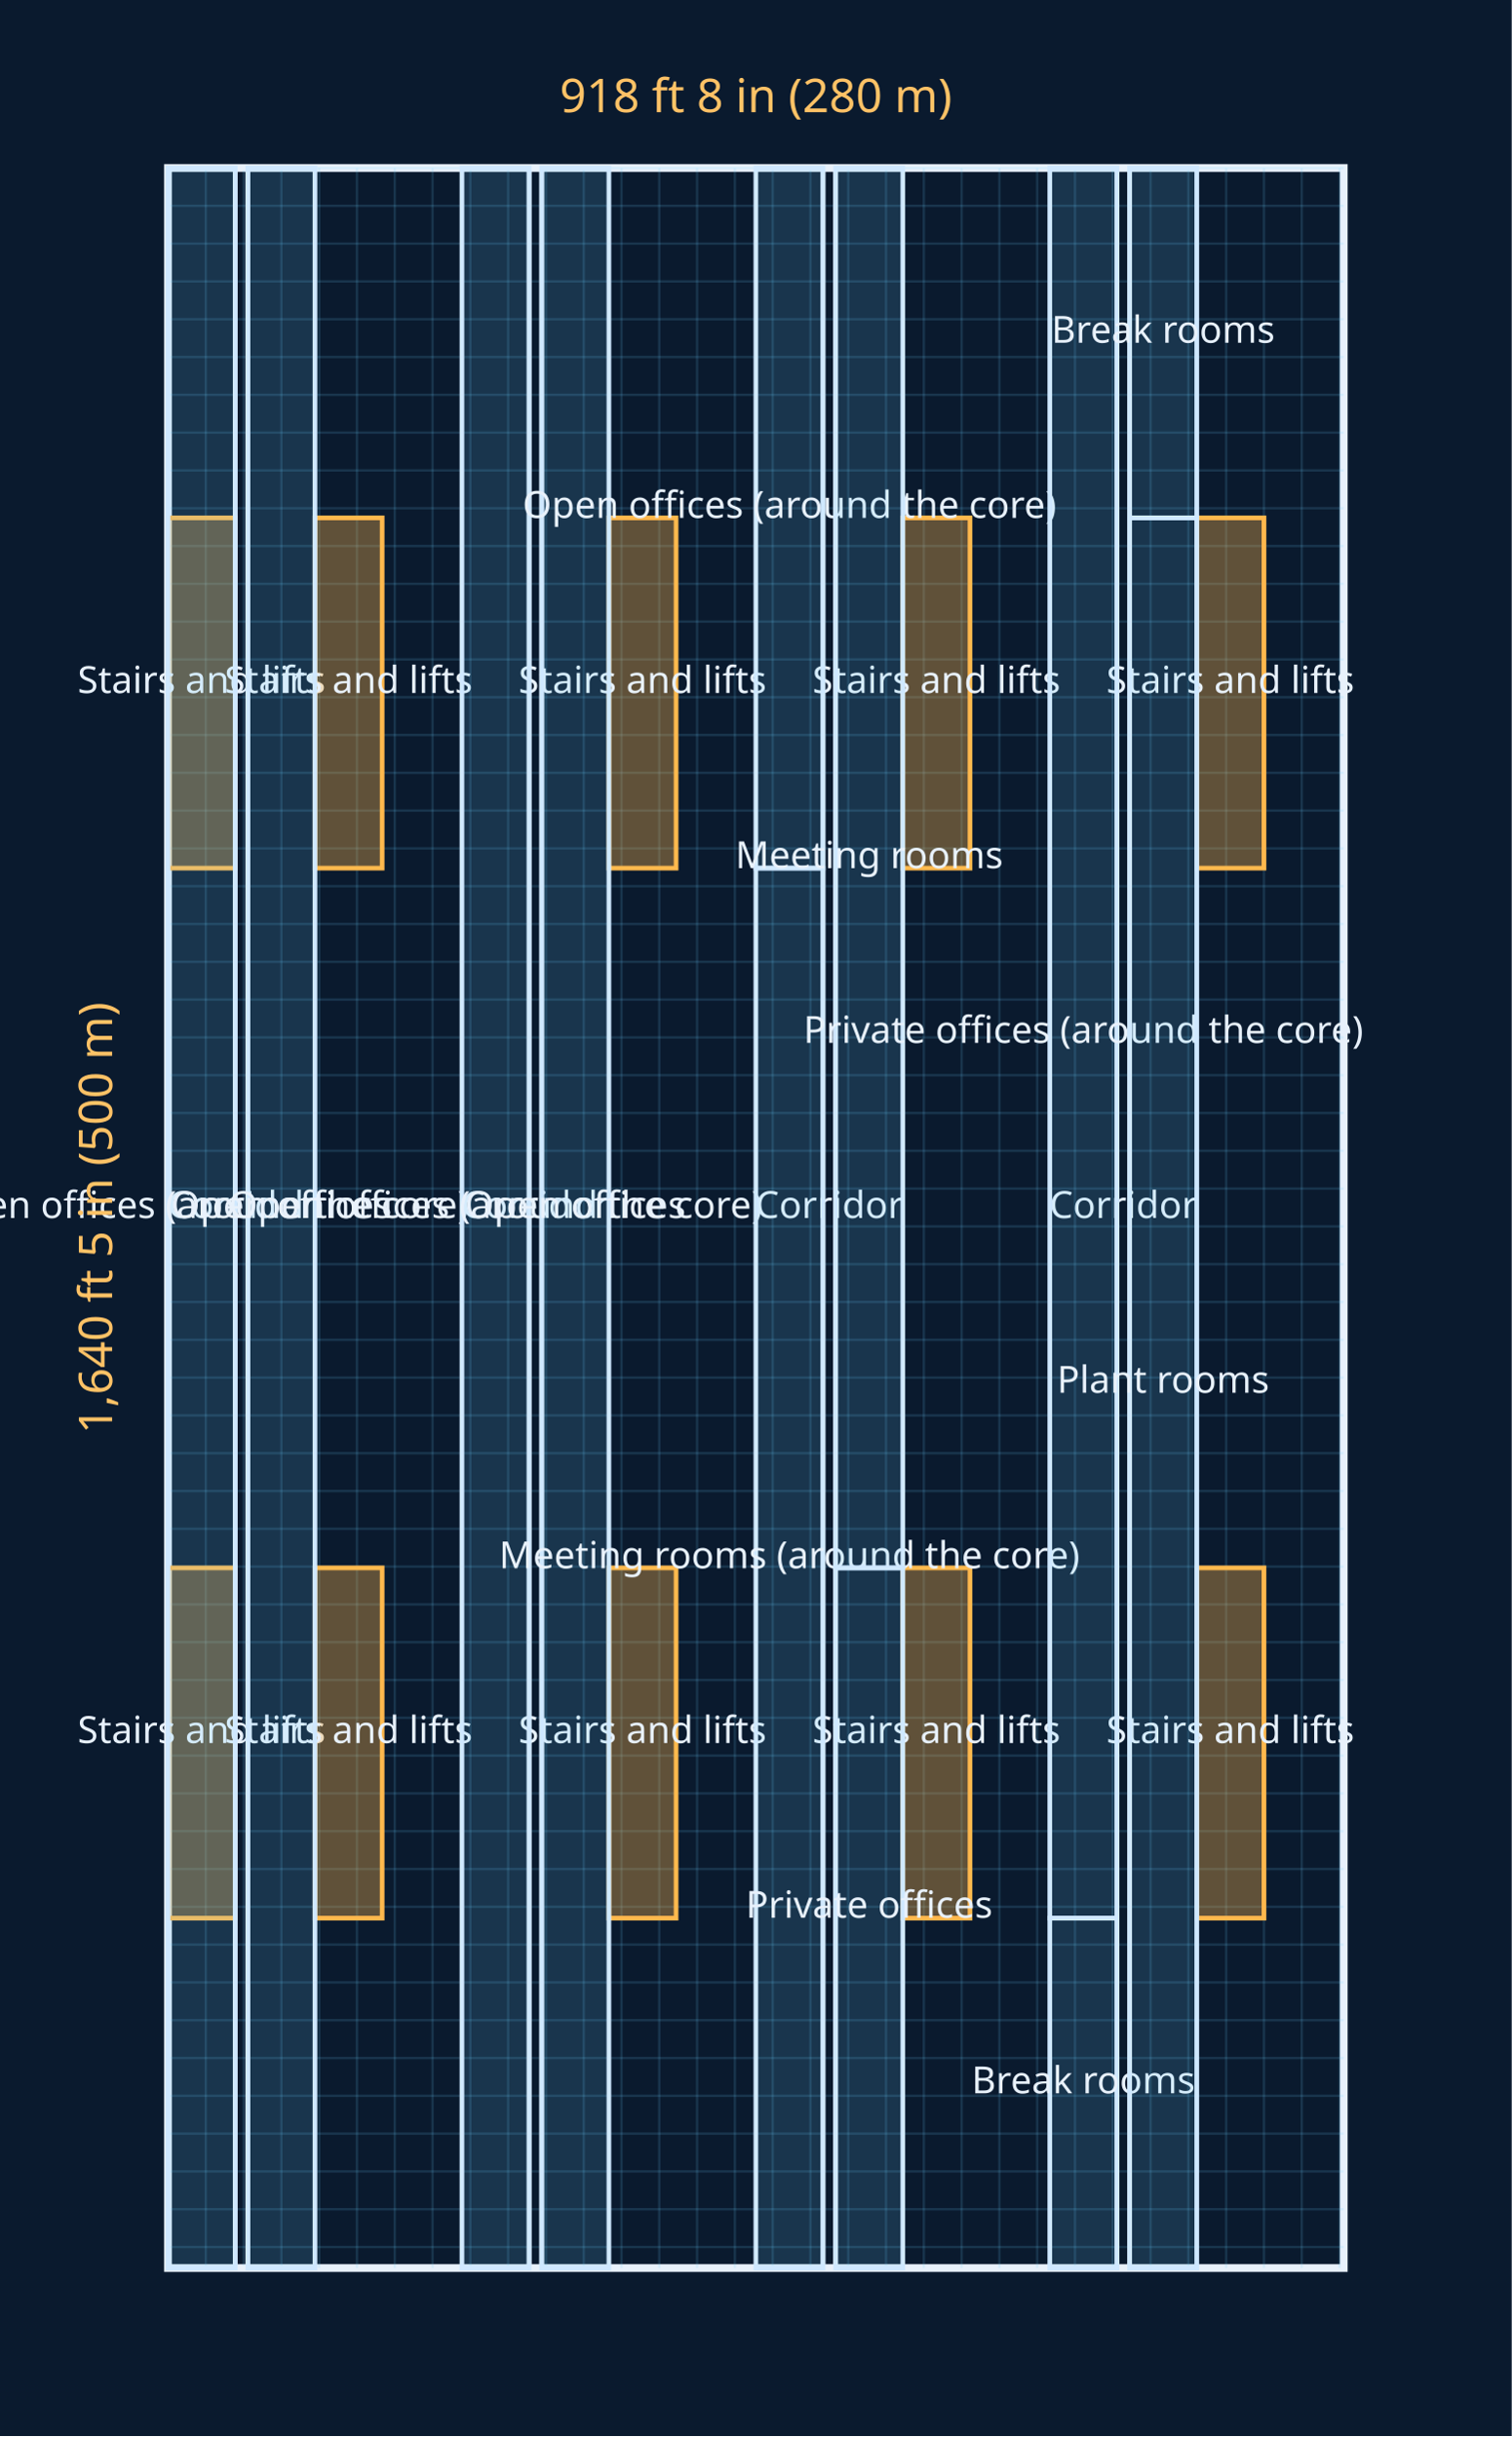
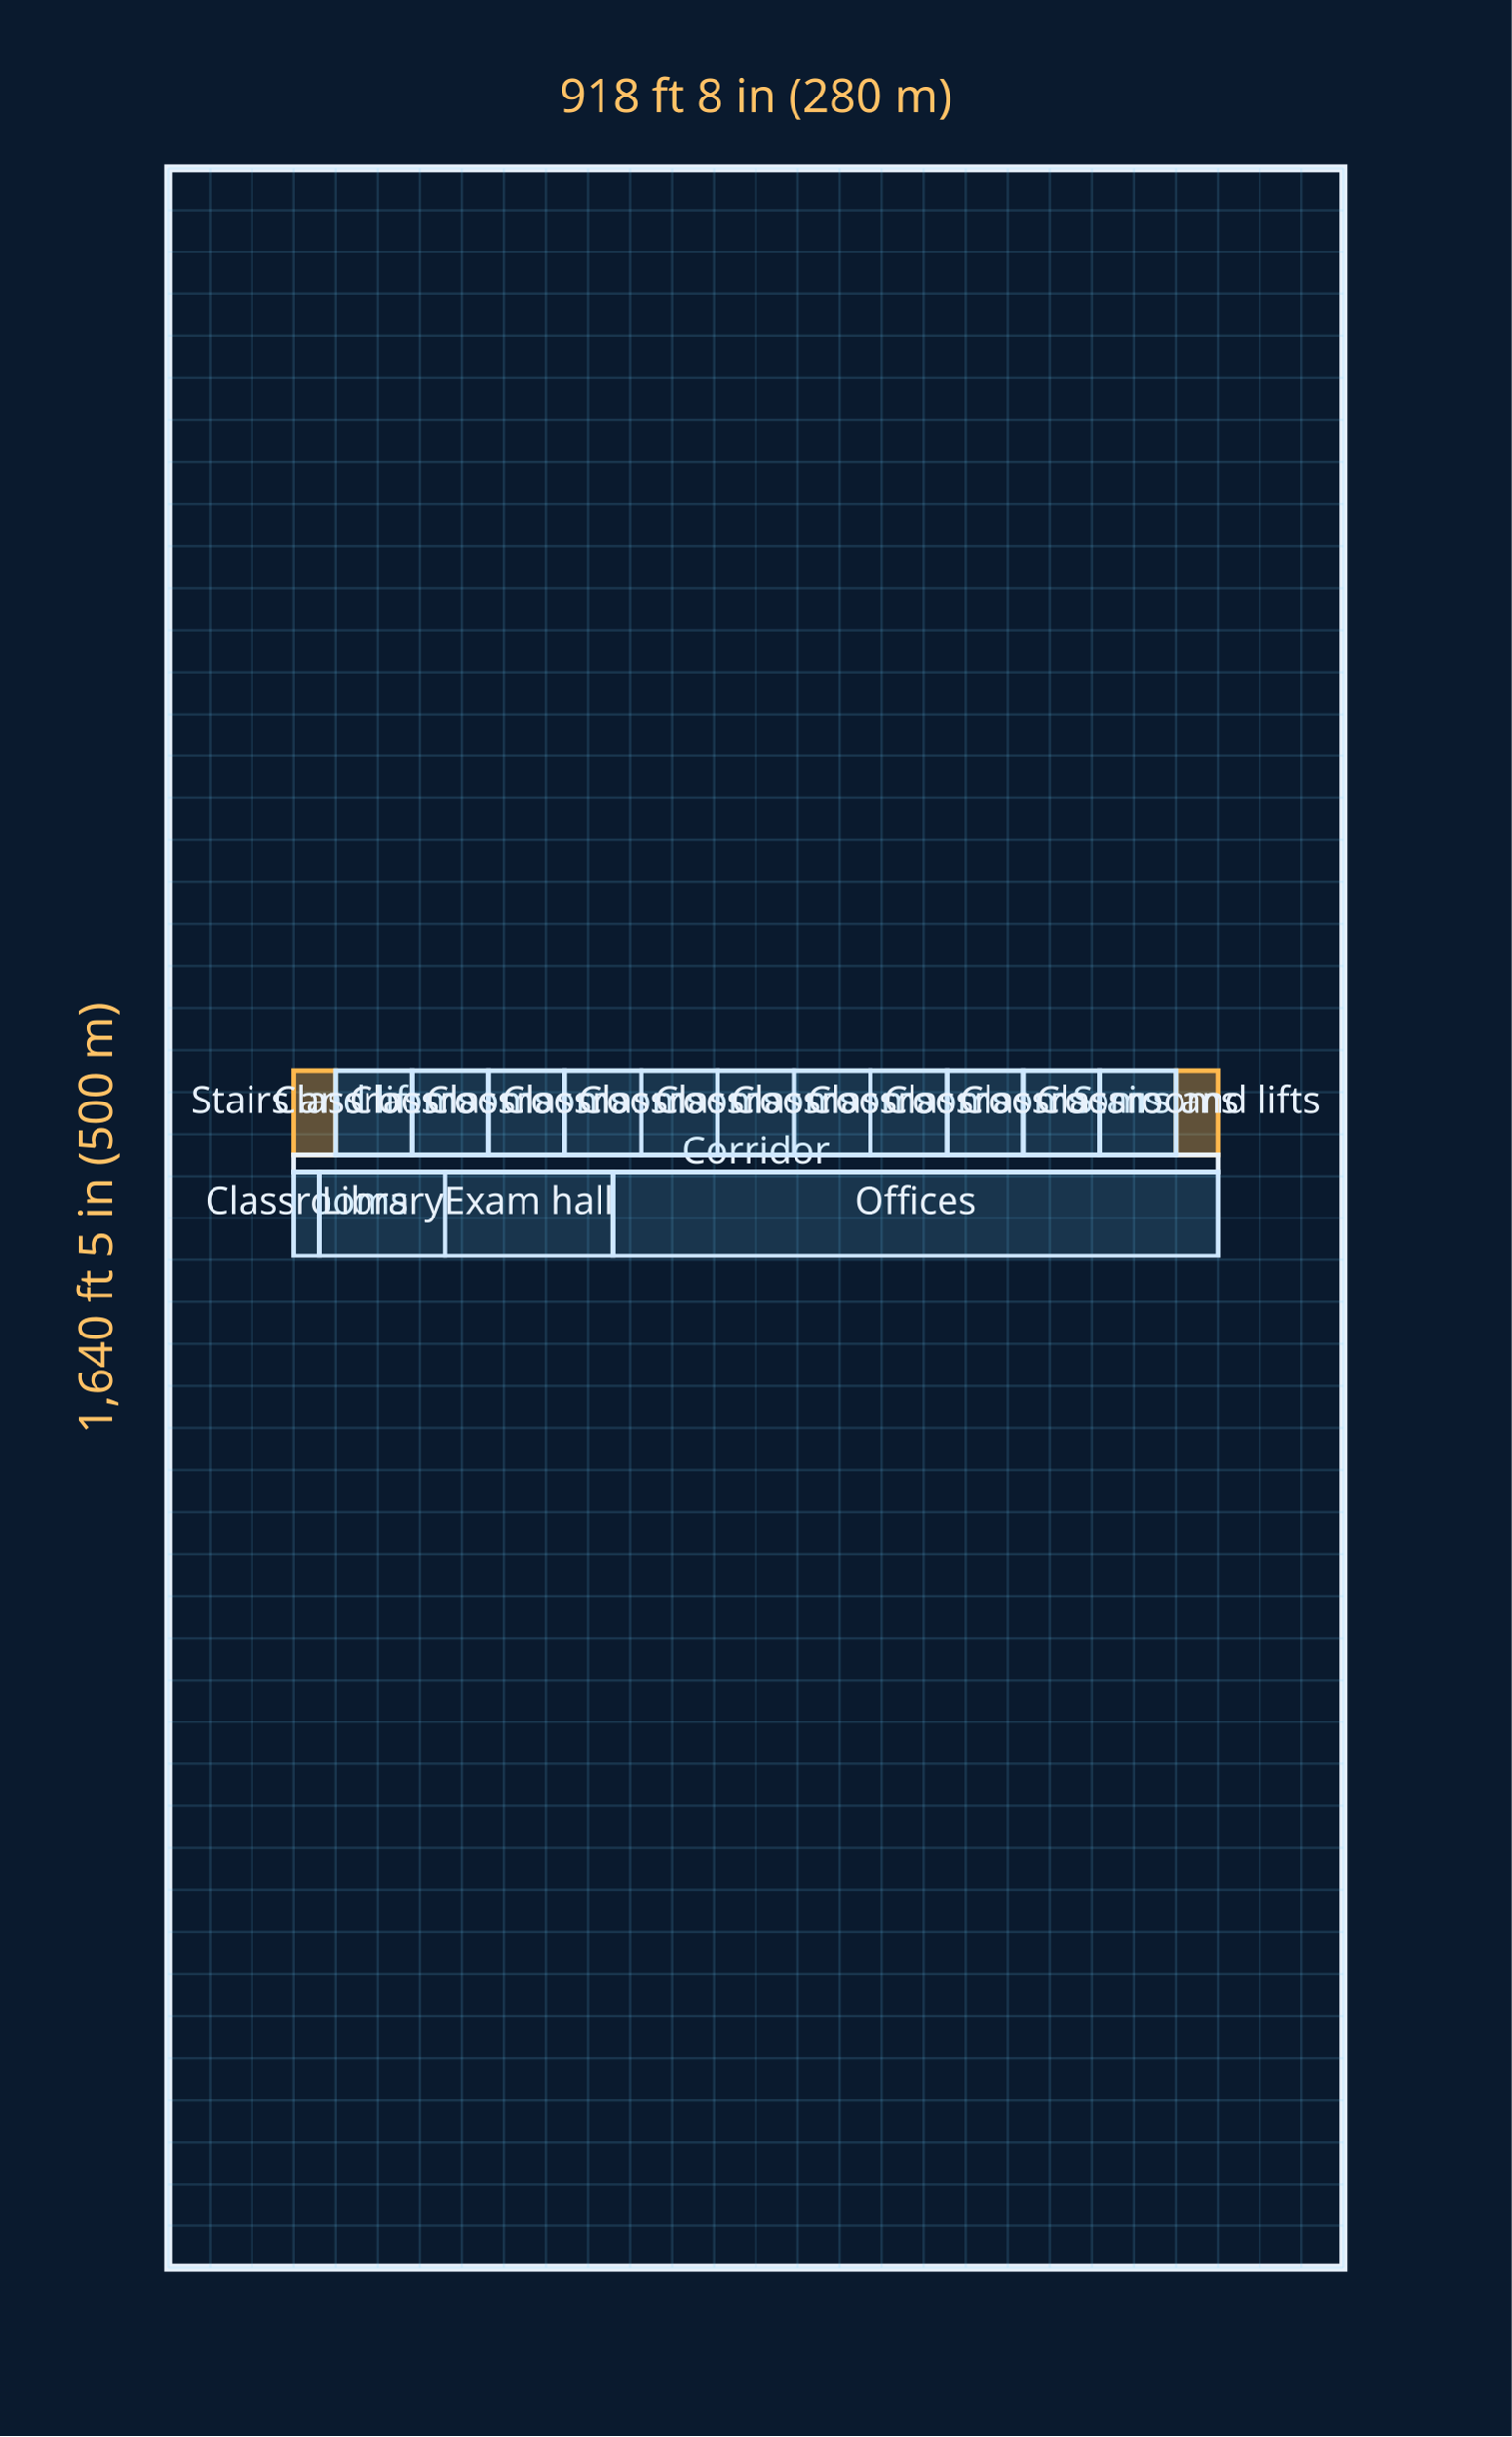
<svg xmlns="http://www.w3.org/2000/svg" viewBox="-40.0 -40.0 360.0 580.0" font-family="Segoe UI, sans-serif">
  <rect x="-40.0" y="-40.0" width="360.0" height="580.0" fill="#0a1a2e" />
  <rect x="0" y="0" width="280.0" height="500.0" fill="none" stroke="#e8f1fb" stroke-width="1.85" />
  <line x1="0.0" y1="0" x2="0.0" y2="500.0" stroke="#6fd0ff" stroke-opacity=".15" stroke-width="0.56" />
-   <line x1="9.0" y1="0" x2="9.0" y2="500.0" stroke="#6fd0ff" stroke-opacity=".15" stroke-width="0.56" />
-   <line x1="18.0" y1="0" x2="18.0" y2="500.0" stroke="#6fd0ff" stroke-opacity=".15" stroke-width="0.56" />
-   <line x1="27.0" y1="0" x2="27.0" y2="500.0" stroke="#6fd0ff" stroke-opacity=".15" stroke-width="0.56" />
-   <line x1="36.0" y1="0" x2="36.0" y2="500.0" stroke="#6fd0ff" stroke-opacity=".15" stroke-width="0.56" />
-   <line x1="45.0" y1="0" x2="45.0" y2="500.0" stroke="#6fd0ff" stroke-opacity=".15" stroke-width="0.56" />
-   <line x1="54.0" y1="0" x2="54.0" y2="500.0" stroke="#6fd0ff" stroke-opacity=".15" stroke-width="0.56" />
-   <line x1="63.0" y1="0" x2="63.0" y2="500.0" stroke="#6fd0ff" stroke-opacity=".15" stroke-width="0.56" />
-   <line x1="72.0" y1="0" x2="72.0" y2="500.0" stroke="#6fd0ff" stroke-opacity=".15" stroke-width="0.56" />
-   <line x1="81.0" y1="0" x2="81.0" y2="500.0" stroke="#6fd0ff" stroke-opacity=".15" stroke-width="0.56" />
+   <line x1="10.0" y1="0" x2="10.0" y2="500.0" stroke="#6fd0ff" stroke-opacity=".15" stroke-width="0.56" />
+   <line x1="20.0" y1="0" x2="20.0" y2="500.0" stroke="#6fd0ff" stroke-opacity=".15" stroke-width="0.56" />
+   <line x1="30.0" y1="0" x2="30.0" y2="500.0" stroke="#6fd0ff" stroke-opacity=".15" stroke-width="0.56" />
+   <line x1="40.0" y1="0" x2="40.0" y2="500.0" stroke="#6fd0ff" stroke-opacity=".15" stroke-width="0.56" />
+   <line x1="50.0" y1="0" x2="50.0" y2="500.0" stroke="#6fd0ff" stroke-opacity=".15" stroke-width="0.56" />
+   <line x1="60.0" y1="0" x2="60.0" y2="500.0" stroke="#6fd0ff" stroke-opacity=".15" stroke-width="0.56" />
+   <line x1="70.0" y1="0" x2="70.0" y2="500.0" stroke="#6fd0ff" stroke-opacity=".15" stroke-width="0.56" />
+   <line x1="80.0" y1="0" x2="80.0" y2="500.0" stroke="#6fd0ff" stroke-opacity=".15" stroke-width="0.56" />
  <line x1="90.0" y1="0" x2="90.0" y2="500.0" stroke="#6fd0ff" stroke-opacity=".15" stroke-width="0.56" />
-   <line x1="99.0" y1="0" x2="99.0" y2="500.0" stroke="#6fd0ff" stroke-opacity=".15" stroke-width="0.56" />
-   <line x1="108.0" y1="0" x2="108.0" y2="500.0" stroke="#6fd0ff" stroke-opacity=".15" stroke-width="0.56" />
-   <line x1="117.0" y1="0" x2="117.0" y2="500.0" stroke="#6fd0ff" stroke-opacity=".15" stroke-width="0.56" />
-   <line x1="126.0" y1="0" x2="126.0" y2="500.0" stroke="#6fd0ff" stroke-opacity=".15" stroke-width="0.56" />
-   <line x1="135.0" y1="0" x2="135.0" y2="500.0" stroke="#6fd0ff" stroke-opacity=".15" stroke-width="0.56" />
-   <line x1="144.0" y1="0" x2="144.0" y2="500.0" stroke="#6fd0ff" stroke-opacity=".15" stroke-width="0.56" />
-   <line x1="153.0" y1="0" x2="153.0" y2="500.0" stroke="#6fd0ff" stroke-opacity=".15" stroke-width="0.56" />
-   <line x1="162.0" y1="0" x2="162.0" y2="500.0" stroke="#6fd0ff" stroke-opacity=".15" stroke-width="0.56" />
-   <line x1="171.0" y1="0" x2="171.0" y2="500.0" stroke="#6fd0ff" stroke-opacity=".15" stroke-width="0.56" />
+   <line x1="100.0" y1="0" x2="100.0" y2="500.0" stroke="#6fd0ff" stroke-opacity=".15" stroke-width="0.56" />
+   <line x1="110.0" y1="0" x2="110.0" y2="500.0" stroke="#6fd0ff" stroke-opacity=".15" stroke-width="0.56" />
+   <line x1="120.0" y1="0" x2="120.0" y2="500.0" stroke="#6fd0ff" stroke-opacity=".15" stroke-width="0.56" />
+   <line x1="130.0" y1="0" x2="130.0" y2="500.0" stroke="#6fd0ff" stroke-opacity=".15" stroke-width="0.56" />
+   <line x1="140.0" y1="0" x2="140.0" y2="500.0" stroke="#6fd0ff" stroke-opacity=".15" stroke-width="0.56" />
+   <line x1="150.0" y1="0" x2="150.0" y2="500.0" stroke="#6fd0ff" stroke-opacity=".15" stroke-width="0.56" />
+   <line x1="160.0" y1="0" x2="160.0" y2="500.0" stroke="#6fd0ff" stroke-opacity=".15" stroke-width="0.56" />
+   <line x1="170.0" y1="0" x2="170.0" y2="500.0" stroke="#6fd0ff" stroke-opacity=".15" stroke-width="0.56" />
  <line x1="180.0" y1="0" x2="180.0" y2="500.0" stroke="#6fd0ff" stroke-opacity=".15" stroke-width="0.56" />
-   <line x1="189.0" y1="0" x2="189.0" y2="500.0" stroke="#6fd0ff" stroke-opacity=".15" stroke-width="0.56" />
-   <line x1="198.0" y1="0" x2="198.0" y2="500.0" stroke="#6fd0ff" stroke-opacity=".15" stroke-width="0.56" />
-   <line x1="207.0" y1="0" x2="207.0" y2="500.0" stroke="#6fd0ff" stroke-opacity=".15" stroke-width="0.56" />
-   <line x1="216.0" y1="0" x2="216.0" y2="500.0" stroke="#6fd0ff" stroke-opacity=".15" stroke-width="0.56" />
-   <line x1="225.0" y1="0" x2="225.0" y2="500.0" stroke="#6fd0ff" stroke-opacity=".15" stroke-width="0.56" />
-   <line x1="234.0" y1="0" x2="234.0" y2="500.0" stroke="#6fd0ff" stroke-opacity=".15" stroke-width="0.56" />
-   <line x1="243.0" y1="0" x2="243.0" y2="500.0" stroke="#6fd0ff" stroke-opacity=".15" stroke-width="0.56" />
-   <line x1="252.0" y1="0" x2="252.0" y2="500.0" stroke="#6fd0ff" stroke-opacity=".15" stroke-width="0.56" />
-   <line x1="261.0" y1="0" x2="261.0" y2="500.0" stroke="#6fd0ff" stroke-opacity=".15" stroke-width="0.56" />
+   <line x1="190.0" y1="0" x2="190.0" y2="500.0" stroke="#6fd0ff" stroke-opacity=".15" stroke-width="0.56" />
+   <line x1="200.0" y1="0" x2="200.0" y2="500.0" stroke="#6fd0ff" stroke-opacity=".15" stroke-width="0.56" />
+   <line x1="210.0" y1="0" x2="210.0" y2="500.0" stroke="#6fd0ff" stroke-opacity=".15" stroke-width="0.56" />
+   <line x1="220.0" y1="0" x2="220.0" y2="500.0" stroke="#6fd0ff" stroke-opacity=".15" stroke-width="0.56" />
+   <line x1="230.0" y1="0" x2="230.0" y2="500.0" stroke="#6fd0ff" stroke-opacity=".15" stroke-width="0.56" />
+   <line x1="240.0" y1="0" x2="240.0" y2="500.0" stroke="#6fd0ff" stroke-opacity=".15" stroke-width="0.56" />
+   <line x1="250.0" y1="0" x2="250.0" y2="500.0" stroke="#6fd0ff" stroke-opacity=".15" stroke-width="0.56" />
+   <line x1="260.0" y1="0" x2="260.0" y2="500.0" stroke="#6fd0ff" stroke-opacity=".15" stroke-width="0.56" />
  <line x1="270.0" y1="0" x2="270.0" y2="500.0" stroke="#6fd0ff" stroke-opacity=".15" stroke-width="0.56" />
-   <line x1="279.0" y1="0" x2="279.0" y2="500.0" stroke="#6fd0ff" stroke-opacity=".15" stroke-width="0.56" />
+   <line x1="280.0" y1="0" x2="280.0" y2="500.0" stroke="#6fd0ff" stroke-opacity=".15" stroke-width="0.56" />
  <line x1="0" y1="0.0" x2="280.0" y2="0.0" stroke="#6fd0ff" stroke-opacity=".15" stroke-width="0.56" />
-   <line x1="0" y1="9.0" x2="280.0" y2="9.0" stroke="#6fd0ff" stroke-opacity=".15" stroke-width="0.56" />
-   <line x1="0" y1="18.0" x2="280.0" y2="18.0" stroke="#6fd0ff" stroke-opacity=".15" stroke-width="0.56" />
-   <line x1="0" y1="27.0" x2="280.0" y2="27.0" stroke="#6fd0ff" stroke-opacity=".15" stroke-width="0.56" />
-   <line x1="0" y1="36.0" x2="280.0" y2="36.0" stroke="#6fd0ff" stroke-opacity=".15" stroke-width="0.56" />
-   <line x1="0" y1="45.0" x2="280.0" y2="45.0" stroke="#6fd0ff" stroke-opacity=".15" stroke-width="0.56" />
-   <line x1="0" y1="54.0" x2="280.0" y2="54.0" stroke="#6fd0ff" stroke-opacity=".15" stroke-width="0.56" />
-   <line x1="0" y1="63.0" x2="280.0" y2="63.0" stroke="#6fd0ff" stroke-opacity=".15" stroke-width="0.56" />
-   <line x1="0" y1="72.0" x2="280.0" y2="72.0" stroke="#6fd0ff" stroke-opacity=".15" stroke-width="0.56" />
-   <line x1="0" y1="81.0" x2="280.0" y2="81.0" stroke="#6fd0ff" stroke-opacity=".15" stroke-width="0.56" />
+   <line x1="0" y1="10.0" x2="280.0" y2="10.0" stroke="#6fd0ff" stroke-opacity=".15" stroke-width="0.56" />
+   <line x1="0" y1="20.0" x2="280.0" y2="20.0" stroke="#6fd0ff" stroke-opacity=".15" stroke-width="0.56" />
+   <line x1="0" y1="30.0" x2="280.0" y2="30.0" stroke="#6fd0ff" stroke-opacity=".15" stroke-width="0.56" />
+   <line x1="0" y1="40.0" x2="280.0" y2="40.0" stroke="#6fd0ff" stroke-opacity=".15" stroke-width="0.56" />
+   <line x1="0" y1="50.0" x2="280.0" y2="50.0" stroke="#6fd0ff" stroke-opacity=".15" stroke-width="0.56" />
+   <line x1="0" y1="60.0" x2="280.0" y2="60.0" stroke="#6fd0ff" stroke-opacity=".15" stroke-width="0.56" />
+   <line x1="0" y1="70.0" x2="280.0" y2="70.0" stroke="#6fd0ff" stroke-opacity=".15" stroke-width="0.56" />
+   <line x1="0" y1="80.0" x2="280.0" y2="80.0" stroke="#6fd0ff" stroke-opacity=".15" stroke-width="0.56" />
  <line x1="0" y1="90.0" x2="280.0" y2="90.0" stroke="#6fd0ff" stroke-opacity=".15" stroke-width="0.56" />
-   <line x1="0" y1="99.0" x2="280.0" y2="99.0" stroke="#6fd0ff" stroke-opacity=".15" stroke-width="0.56" />
-   <line x1="0" y1="108.0" x2="280.0" y2="108.0" stroke="#6fd0ff" stroke-opacity=".15" stroke-width="0.56" />
-   <line x1="0" y1="117.0" x2="280.0" y2="117.0" stroke="#6fd0ff" stroke-opacity=".15" stroke-width="0.56" />
-   <line x1="0" y1="126.0" x2="280.0" y2="126.0" stroke="#6fd0ff" stroke-opacity=".15" stroke-width="0.56" />
-   <line x1="0" y1="135.0" x2="280.0" y2="135.0" stroke="#6fd0ff" stroke-opacity=".15" stroke-width="0.56" />
-   <line x1="0" y1="144.0" x2="280.0" y2="144.0" stroke="#6fd0ff" stroke-opacity=".15" stroke-width="0.56" />
-   <line x1="0" y1="153.0" x2="280.0" y2="153.0" stroke="#6fd0ff" stroke-opacity=".15" stroke-width="0.56" />
-   <line x1="0" y1="162.0" x2="280.0" y2="162.0" stroke="#6fd0ff" stroke-opacity=".15" stroke-width="0.56" />
-   <line x1="0" y1="171.0" x2="280.0" y2="171.0" stroke="#6fd0ff" stroke-opacity=".15" stroke-width="0.56" />
+   <line x1="0" y1="100.0" x2="280.0" y2="100.0" stroke="#6fd0ff" stroke-opacity=".15" stroke-width="0.56" />
+   <line x1="0" y1="110.0" x2="280.0" y2="110.0" stroke="#6fd0ff" stroke-opacity=".15" stroke-width="0.56" />
+   <line x1="0" y1="120.0" x2="280.0" y2="120.0" stroke="#6fd0ff" stroke-opacity=".15" stroke-width="0.56" />
+   <line x1="0" y1="130.0" x2="280.0" y2="130.0" stroke="#6fd0ff" stroke-opacity=".15" stroke-width="0.56" />
+   <line x1="0" y1="140.0" x2="280.0" y2="140.0" stroke="#6fd0ff" stroke-opacity=".15" stroke-width="0.56" />
+   <line x1="0" y1="150.0" x2="280.0" y2="150.0" stroke="#6fd0ff" stroke-opacity=".15" stroke-width="0.56" />
+   <line x1="0" y1="160.0" x2="280.0" y2="160.0" stroke="#6fd0ff" stroke-opacity=".15" stroke-width="0.56" />
+   <line x1="0" y1="170.0" x2="280.0" y2="170.0" stroke="#6fd0ff" stroke-opacity=".15" stroke-width="0.56" />
  <line x1="0" y1="180.0" x2="280.0" y2="180.0" stroke="#6fd0ff" stroke-opacity=".15" stroke-width="0.56" />
-   <line x1="0" y1="189.0" x2="280.0" y2="189.0" stroke="#6fd0ff" stroke-opacity=".15" stroke-width="0.56" />
-   <line x1="0" y1="198.0" x2="280.0" y2="198.0" stroke="#6fd0ff" stroke-opacity=".15" stroke-width="0.56" />
-   <line x1="0" y1="207.0" x2="280.0" y2="207.0" stroke="#6fd0ff" stroke-opacity=".15" stroke-width="0.56" />
-   <line x1="0" y1="216.0" x2="280.0" y2="216.0" stroke="#6fd0ff" stroke-opacity=".15" stroke-width="0.56" />
-   <line x1="0" y1="225.0" x2="280.0" y2="225.0" stroke="#6fd0ff" stroke-opacity=".15" stroke-width="0.56" />
-   <line x1="0" y1="234.0" x2="280.0" y2="234.0" stroke="#6fd0ff" stroke-opacity=".15" stroke-width="0.56" />
-   <line x1="0" y1="243.0" x2="280.0" y2="243.0" stroke="#6fd0ff" stroke-opacity=".15" stroke-width="0.56" />
-   <line x1="0" y1="252.0" x2="280.0" y2="252.0" stroke="#6fd0ff" stroke-opacity=".15" stroke-width="0.56" />
-   <line x1="0" y1="261.0" x2="280.0" y2="261.0" stroke="#6fd0ff" stroke-opacity=".15" stroke-width="0.56" />
+   <line x1="0" y1="190.0" x2="280.0" y2="190.0" stroke="#6fd0ff" stroke-opacity=".15" stroke-width="0.56" />
+   <line x1="0" y1="200.0" x2="280.0" y2="200.0" stroke="#6fd0ff" stroke-opacity=".15" stroke-width="0.56" />
+   <line x1="0" y1="210.0" x2="280.0" y2="210.0" stroke="#6fd0ff" stroke-opacity=".15" stroke-width="0.56" />
+   <line x1="0" y1="220.0" x2="280.0" y2="220.0" stroke="#6fd0ff" stroke-opacity=".15" stroke-width="0.56" />
+   <line x1="0" y1="230.0" x2="280.0" y2="230.0" stroke="#6fd0ff" stroke-opacity=".15" stroke-width="0.56" />
+   <line x1="0" y1="240.0" x2="280.0" y2="240.0" stroke="#6fd0ff" stroke-opacity=".15" stroke-width="0.56" />
+   <line x1="0" y1="250.0" x2="280.0" y2="250.0" stroke="#6fd0ff" stroke-opacity=".15" stroke-width="0.56" />
+   <line x1="0" y1="260.0" x2="280.0" y2="260.0" stroke="#6fd0ff" stroke-opacity=".15" stroke-width="0.56" />
  <line x1="0" y1="270.0" x2="280.0" y2="270.0" stroke="#6fd0ff" stroke-opacity=".15" stroke-width="0.56" />
-   <line x1="0" y1="279.0" x2="280.0" y2="279.0" stroke="#6fd0ff" stroke-opacity=".15" stroke-width="0.56" />
-   <line x1="0" y1="288.0" x2="280.0" y2="288.0" stroke="#6fd0ff" stroke-opacity=".15" stroke-width="0.56" />
-   <line x1="0" y1="297.0" x2="280.0" y2="297.0" stroke="#6fd0ff" stroke-opacity=".15" stroke-width="0.56" />
-   <line x1="0" y1="306.0" x2="280.0" y2="306.0" stroke="#6fd0ff" stroke-opacity=".15" stroke-width="0.56" />
-   <line x1="0" y1="315.0" x2="280.0" y2="315.0" stroke="#6fd0ff" stroke-opacity=".15" stroke-width="0.56" />
-   <line x1="0" y1="324.0" x2="280.0" y2="324.0" stroke="#6fd0ff" stroke-opacity=".15" stroke-width="0.56" />
-   <line x1="0" y1="333.0" x2="280.0" y2="333.0" stroke="#6fd0ff" stroke-opacity=".15" stroke-width="0.56" />
-   <line x1="0" y1="342.0" x2="280.0" y2="342.0" stroke="#6fd0ff" stroke-opacity=".15" stroke-width="0.56" />
-   <line x1="0" y1="351.0" x2="280.0" y2="351.0" stroke="#6fd0ff" stroke-opacity=".15" stroke-width="0.56" />
+   <line x1="0" y1="280.0" x2="280.0" y2="280.0" stroke="#6fd0ff" stroke-opacity=".15" stroke-width="0.56" />
+   <line x1="0" y1="290.0" x2="280.0" y2="290.0" stroke="#6fd0ff" stroke-opacity=".15" stroke-width="0.56" />
+   <line x1="0" y1="300.0" x2="280.0" y2="300.0" stroke="#6fd0ff" stroke-opacity=".15" stroke-width="0.56" />
+   <line x1="0" y1="310.0" x2="280.0" y2="310.0" stroke="#6fd0ff" stroke-opacity=".15" stroke-width="0.56" />
+   <line x1="0" y1="320.0" x2="280.0" y2="320.0" stroke="#6fd0ff" stroke-opacity=".15" stroke-width="0.56" />
+   <line x1="0" y1="330.0" x2="280.0" y2="330.0" stroke="#6fd0ff" stroke-opacity=".15" stroke-width="0.56" />
+   <line x1="0" y1="340.0" x2="280.0" y2="340.0" stroke="#6fd0ff" stroke-opacity=".15" stroke-width="0.56" />
+   <line x1="0" y1="350.0" x2="280.0" y2="350.0" stroke="#6fd0ff" stroke-opacity=".15" stroke-width="0.56" />
  <line x1="0" y1="360.0" x2="280.0" y2="360.0" stroke="#6fd0ff" stroke-opacity=".15" stroke-width="0.56" />
-   <line x1="0" y1="369.0" x2="280.0" y2="369.0" stroke="#6fd0ff" stroke-opacity=".15" stroke-width="0.56" />
-   <line x1="0" y1="378.0" x2="280.0" y2="378.0" stroke="#6fd0ff" stroke-opacity=".15" stroke-width="0.56" />
-   <line x1="0" y1="387.0" x2="280.0" y2="387.0" stroke="#6fd0ff" stroke-opacity=".15" stroke-width="0.56" />
-   <line x1="0" y1="396.0" x2="280.0" y2="396.0" stroke="#6fd0ff" stroke-opacity=".15" stroke-width="0.56" />
-   <line x1="0" y1="405.0" x2="280.0" y2="405.0" stroke="#6fd0ff" stroke-opacity=".15" stroke-width="0.56" />
-   <line x1="0" y1="414.0" x2="280.0" y2="414.0" stroke="#6fd0ff" stroke-opacity=".15" stroke-width="0.56" />
-   <line x1="0" y1="423.0" x2="280.0" y2="423.0" stroke="#6fd0ff" stroke-opacity=".15" stroke-width="0.56" />
-   <line x1="0" y1="432.0" x2="280.0" y2="432.0" stroke="#6fd0ff" stroke-opacity=".15" stroke-width="0.56" />
-   <line x1="0" y1="441.0" x2="280.0" y2="441.0" stroke="#6fd0ff" stroke-opacity=".15" stroke-width="0.56" />
+   <line x1="0" y1="370.0" x2="280.0" y2="370.0" stroke="#6fd0ff" stroke-opacity=".15" stroke-width="0.56" />
+   <line x1="0" y1="380.0" x2="280.0" y2="380.0" stroke="#6fd0ff" stroke-opacity=".15" stroke-width="0.56" />
+   <line x1="0" y1="390.0" x2="280.0" y2="390.0" stroke="#6fd0ff" stroke-opacity=".15" stroke-width="0.56" />
+   <line x1="0" y1="400.0" x2="280.0" y2="400.0" stroke="#6fd0ff" stroke-opacity=".15" stroke-width="0.56" />
+   <line x1="0" y1="410.0" x2="280.0" y2="410.0" stroke="#6fd0ff" stroke-opacity=".15" stroke-width="0.56" />
+   <line x1="0" y1="420.0" x2="280.0" y2="420.0" stroke="#6fd0ff" stroke-opacity=".15" stroke-width="0.56" />
+   <line x1="0" y1="430.0" x2="280.0" y2="430.0" stroke="#6fd0ff" stroke-opacity=".15" stroke-width="0.56" />
+   <line x1="0" y1="440.0" x2="280.0" y2="440.0" stroke="#6fd0ff" stroke-opacity=".15" stroke-width="0.56" />
  <line x1="0" y1="450.0" x2="280.0" y2="450.0" stroke="#6fd0ff" stroke-opacity=".15" stroke-width="0.56" />
-   <line x1="0" y1="459.0" x2="280.0" y2="459.0" stroke="#6fd0ff" stroke-opacity=".15" stroke-width="0.56" />
-   <line x1="0" y1="468.0" x2="280.0" y2="468.0" stroke="#6fd0ff" stroke-opacity=".15" stroke-width="0.56" />
-   <line x1="0" y1="477.0" x2="280.0" y2="477.0" stroke="#6fd0ff" stroke-opacity=".15" stroke-width="0.56" />
-   <line x1="0" y1="486.0" x2="280.0" y2="486.0" stroke="#6fd0ff" stroke-opacity=".15" stroke-width="0.56" />
-   <line x1="0" y1="495.0" x2="280.0" y2="495.0" stroke="#6fd0ff" stroke-opacity=".15" stroke-width="0.56" />
-   <polygon points="0.0,83.3 0.0,166.7 16.0,166.7 16.0,83.3" fill="rgba(255,184,77,.35)" stroke="#ffb84d" stroke-width="1.11" />
-   <text x="8.0" y="125.0" font-size="8.9" fill="#e8f1fb" text-anchor="middle">Stairs and lifts</text>
-   <polygon points="0.0,333.3 0.0,416.7 16.0,416.7 16.0,333.3" fill="rgba(255,184,77,.35)" stroke="#ffb84d" stroke-width="1.11" />
-   <text x="8.0" y="375.0" font-size="8.9" fill="#e8f1fb" text-anchor="middle">Stairs and lifts</text>
-   <polygon points="35.0,83.3 35.0,166.7 51.0,166.7 51.0,83.3" fill="rgba(255,184,77,.35)" stroke="#ffb84d" stroke-width="1.11" />
-   <text x="43.0" y="125.0" font-size="8.9" fill="#e8f1fb" text-anchor="middle">Stairs and lifts</text>
-   <polygon points="35.0,333.3 35.0,416.7 51.0,416.7 51.0,333.3" fill="rgba(255,184,77,.35)" stroke="#ffb84d" stroke-width="1.11" />
-   <text x="43.0" y="375.0" font-size="8.9" fill="#e8f1fb" text-anchor="middle">Stairs and lifts</text>
-   <polygon points="105.0,83.3 105.0,166.7 121.0,166.7 121.0,83.3" fill="rgba(255,184,77,.35)" stroke="#ffb84d" stroke-width="1.11" />
-   <text x="113.0" y="125.0" font-size="8.9" fill="#e8f1fb" text-anchor="middle">Stairs and lifts</text>
-   <polygon points="105.0,333.3 105.0,416.7 121.0,416.7 121.0,333.3" fill="rgba(255,184,77,.35)" stroke="#ffb84d" stroke-width="1.11" />
-   <text x="113.0" y="375.0" font-size="8.9" fill="#e8f1fb" text-anchor="middle">Stairs and lifts</text>
-   <polygon points="175.0,83.3 175.0,166.7 191.0,166.7 191.0,83.3" fill="rgba(255,184,77,.35)" stroke="#ffb84d" stroke-width="1.11" />
-   <text x="183.0" y="125.0" font-size="8.9" fill="#e8f1fb" text-anchor="middle">Stairs and lifts</text>
-   <polygon points="175.0,333.3 175.0,416.7 191.0,416.7 191.0,333.3" fill="rgba(255,184,77,.35)" stroke="#ffb84d" stroke-width="1.11" />
-   <text x="183.0" y="375.0" font-size="8.9" fill="#e8f1fb" text-anchor="middle">Stairs and lifts</text>
-   <polygon points="245.0,83.3 245.0,166.7 261.0,166.7 261.0,83.3" fill="rgba(255,184,77,.35)" stroke="#ffb84d" stroke-width="1.11" />
-   <text x="253.0" y="125.0" font-size="8.9" fill="#e8f1fb" text-anchor="middle">Stairs and lifts</text>
-   <polygon points="245.0,333.3 245.0,416.7 261.0,416.7 261.0,333.3" fill="rgba(255,184,77,.35)" stroke="#ffb84d" stroke-width="1.11" />
-   <text x="253.0" y="375.0" font-size="8.9" fill="#e8f1fb" text-anchor="middle">Stairs and lifts</text>
-   <polygon points="16.0,0.0 16.0,500.0 19.0,500.0 19.0,0.0" fill="none" stroke="#e8f1fb" stroke-width="1.11" />
-   <text x="17.5" y="250.0" font-size="8.9" fill="#e8f1fb" text-anchor="middle">Corridor</text>
-   <polygon points="86.0,0.0 86.0,500.0 89.0,500.0 89.0,0.0" fill="none" stroke="#e8f1fb" stroke-width="1.11" />
-   <text x="87.5" y="250.0" font-size="8.9" fill="#e8f1fb" text-anchor="middle">Corridor</text>
-   <polygon points="156.0,0.0 156.0,500.0 159.0,500.0 159.0,0.0" fill="none" stroke="#e8f1fb" stroke-width="1.11" />
-   <text x="157.5" y="250.0" font-size="8.9" fill="#e8f1fb" text-anchor="middle">Corridor</text>
-   <polygon points="226.0,0.0 226.0,500.0 229.0,500.0 229.0,0.0" fill="none" stroke="#e8f1fb" stroke-width="1.11" />
-   <text x="227.5" y="250.0" font-size="8.9" fill="#e8f1fb" text-anchor="middle">Corridor</text>
-   <polygon points="0.0,0.0 0.0,500.0 16.0,500.0 16.0,0.0" fill="rgba(111,208,255,.15)" stroke="#cfe8ff" stroke-width="1.11" />
-   <text x="8.0" y="250.0" font-size="8.9" fill="#e8f1fb" text-anchor="middle">Open offices (around the core)</text>
-   <polygon points="19.0,0.0 19.0,500.0 35.0,500.0 35.0,0.0" fill="rgba(111,208,255,.15)" stroke="#cfe8ff" stroke-width="1.11" />
-   <text x="27.0" y="250.0" font-size="8.9" fill="#e8f1fb" text-anchor="middle">Open offices</text>
-   <polygon points="70.0,0.0 70.0,500.0 86.0,500.0 86.0,0.0" fill="rgba(111,208,255,.15)" stroke="#cfe8ff" stroke-width="1.11" />
-   <text x="78.0" y="250.0" font-size="8.9" fill="#e8f1fb" text-anchor="middle">Open offices (around the core)</text>
-   <polygon points="89.0,0.0 89.0,500.0 105.0,500.0 105.0,0.0" fill="rgba(111,208,255,.15)" stroke="#cfe8ff" stroke-width="1.11" />
-   <text x="97.0" y="250.0" font-size="8.9" fill="#e8f1fb" text-anchor="middle">Open offices</text>
-   <polygon points="140.0,0.0 140.0,166.7 156.0,166.7 156.0,0.0" fill="rgba(111,208,255,.15)" stroke="#cfe8ff" stroke-width="1.11" />
-   <text x="148.0" y="83.3" font-size="8.9" fill="#e8f1fb" text-anchor="middle">Open offices (around the core)</text>
-   <polygon points="140.0,166.7 140.0,500.0 156.0,500.0 156.0,166.7" fill="rgba(111,208,255,.15)" stroke="#cfe8ff" stroke-width="1.11" />
-   <text x="148.0" y="333.4" font-size="8.9" fill="#e8f1fb" text-anchor="middle">Meeting rooms (around the core)</text>
-   <polygon points="159.0,0.0 159.0,333.3 175.0,333.3 175.0,0.0" fill="rgba(111,208,255,.15)" stroke="#cfe8ff" stroke-width="1.11" />
-   <text x="167.0" y="166.7" font-size="8.9" fill="#e8f1fb" text-anchor="middle">Meeting rooms</text>
-   <polygon points="159.0,333.3 159.0,500.0 175.0,500.0 175.0,333.3" fill="rgba(111,208,255,.15)" stroke="#cfe8ff" stroke-width="1.11" />
-   <text x="167.0" y="416.6" font-size="8.9" fill="#e8f1fb" text-anchor="middle">Private offices</text>
-   <polygon points="210.0,0.0 210.0,416.7 226.0,416.7 226.0,0.0" fill="rgba(111,208,255,.15)" stroke="#cfe8ff" stroke-width="1.11" />
-   <text x="218.0" y="208.3" font-size="8.9" fill="#e8f1fb" text-anchor="middle">Private offices (around the core)</text>
-   <polygon points="210.0,416.7 210.0,500.0 226.0,500.0 226.0,416.7" fill="rgba(111,208,255,.15)" stroke="#cfe8ff" stroke-width="1.11" />
-   <text x="218.0" y="458.4" font-size="8.9" fill="#e8f1fb" text-anchor="middle">Break rooms</text>
-   <polygon points="229.0,0.0 229.0,83.3 245.0,83.3 245.0,0.0" fill="rgba(111,208,255,.15)" stroke="#cfe8ff" stroke-width="1.11" />
-   <text x="237.0" y="41.6" font-size="8.9" fill="#e8f1fb" text-anchor="middle">Break rooms</text>
-   <polygon points="229.0,83.3 229.0,500.0 245.0,500.0 245.0,83.3" fill="rgba(111,208,255,.15)" stroke="#cfe8ff" stroke-width="1.11" />
-   <text x="237.0" y="291.6" font-size="8.9" fill="#e8f1fb" text-anchor="middle">Plant rooms</text>
+   <line x1="0" y1="460.0" x2="280.0" y2="460.0" stroke="#6fd0ff" stroke-opacity=".15" stroke-width="0.56" />
+   <line x1="0" y1="470.0" x2="280.0" y2="470.0" stroke="#6fd0ff" stroke-opacity=".15" stroke-width="0.56" />
+   <line x1="0" y1="480.0" x2="280.0" y2="480.0" stroke="#6fd0ff" stroke-opacity=".15" stroke-width="0.56" />
+   <line x1="0" y1="490.0" x2="280.0" y2="490.0" stroke="#6fd0ff" stroke-opacity=".15" stroke-width="0.56" />
+   <line x1="0" y1="500.0" x2="280.0" y2="500.0" stroke="#6fd0ff" stroke-opacity=".15" stroke-width="0.56" />
+   <polygon points="30.0,215.0 40.0,215.0 40.0,235.0 30.0,235.0" fill="rgba(255,184,77,.35)" stroke="#ffb84d" stroke-width="1.11" />
+   <text x="35.0" y="225.0" font-size="8.9" fill="#e8f1fb" text-anchor="middle">Stairs and lifts</text>
+   <polygon points="240.0,215.0 250.0,215.0 250.0,235.0 240.0,235.0" fill="rgba(255,184,77,.35)" stroke="#ffb84d" stroke-width="1.11" />
+   <text x="245.0" y="225.0" font-size="8.9" fill="#e8f1fb" text-anchor="middle">Stairs and lifts</text>
+   <polygon points="30.0,235.0 250.0,235.0 250.0,239.0 30.0,239.0" fill="none" stroke="#e8f1fb" stroke-width="1.11" />
+   <text x="140.0" y="237.0" font-size="8.9" fill="#e8f1fb" text-anchor="middle">Corridor</text>
+   <polygon points="40.0,215.0 58.2,215.0 58.2,235.0 40.0,235.0" fill="rgba(111,208,255,.15)" stroke="#cfe8ff" stroke-width="1.11" />
+   <text x="49.1" y="225.0" font-size="8.9" fill="#e8f1fb" text-anchor="middle">Classrooms</text>
+   <polygon points="58.2,215.0 76.4,215.0 76.4,235.0 58.2,235.0" fill="rgba(111,208,255,.15)" stroke="#cfe8ff" stroke-width="1.11" />
+   <text x="67.3" y="225.0" font-size="8.9" fill="#e8f1fb" text-anchor="middle">Classrooms</text>
+   <polygon points="76.4,215.0 94.5,215.0 94.5,235.0 76.4,235.0" fill="rgba(111,208,255,.15)" stroke="#cfe8ff" stroke-width="1.11" />
+   <text x="85.5" y="225.0" font-size="8.9" fill="#e8f1fb" text-anchor="middle">Classrooms</text>
+   <polygon points="94.5,215.0 112.7,215.0 112.7,235.0 94.5,235.0" fill="rgba(111,208,255,.15)" stroke="#cfe8ff" stroke-width="1.11" />
+   <text x="103.6" y="225.0" font-size="8.9" fill="#e8f1fb" text-anchor="middle">Classrooms</text>
+   <polygon points="112.7,215.0 130.9,215.0 130.9,235.0 112.7,235.0" fill="rgba(111,208,255,.15)" stroke="#cfe8ff" stroke-width="1.11" />
+   <text x="121.8" y="225.0" font-size="8.9" fill="#e8f1fb" text-anchor="middle">Classrooms</text>
+   <polygon points="130.9,215.0 149.1,215.0 149.1,235.0 130.9,235.0" fill="rgba(111,208,255,.15)" stroke="#cfe8ff" stroke-width="1.11" />
+   <text x="140.0" y="225.0" font-size="8.9" fill="#e8f1fb" text-anchor="middle">Classrooms</text>
+   <polygon points="149.1,215.0 167.3,215.0 167.3,235.0 149.1,235.0" fill="rgba(111,208,255,.15)" stroke="#cfe8ff" stroke-width="1.11" />
+   <text x="158.2" y="225.0" font-size="8.9" fill="#e8f1fb" text-anchor="middle">Classrooms</text>
+   <polygon points="167.3,215.0 185.5,215.0 185.5,235.0 167.3,235.0" fill="rgba(111,208,255,.15)" stroke="#cfe8ff" stroke-width="1.11" />
+   <text x="176.4" y="225.0" font-size="8.9" fill="#e8f1fb" text-anchor="middle">Classrooms</text>
+   <polygon points="185.5,215.0 203.6,215.0 203.6,235.0 185.5,235.0" fill="rgba(111,208,255,.15)" stroke="#cfe8ff" stroke-width="1.11" />
+   <text x="194.6" y="225.0" font-size="8.9" fill="#e8f1fb" text-anchor="middle">Classrooms</text>
+   <polygon points="203.6,215.0 221.8,215.0 221.8,235.0 203.6,235.0" fill="rgba(111,208,255,.15)" stroke="#cfe8ff" stroke-width="1.11" />
+   <text x="212.7" y="225.0" font-size="8.9" fill="#e8f1fb" text-anchor="middle">Classrooms</text>
+   <polygon points="221.8,215.0 240.0,215.0 240.0,235.0 221.8,235.0" fill="rgba(111,208,255,.15)" stroke="#cfe8ff" stroke-width="1.11" />
+   <text x="230.9" y="225.0" font-size="8.9" fill="#e8f1fb" text-anchor="middle">Classrooms</text>
+   <polygon points="30.0,239.0 36.0,239.0 36.0,259.0 30.0,259.0" fill="rgba(111,208,255,.15)" stroke="#cfe8ff" stroke-width="1.11" />
+   <text x="33.0" y="249.0" font-size="8.9" fill="#e8f1fb" text-anchor="middle">Classrooms</text>
+   <polygon points="36.0,239.0 66.0,239.0 66.0,259.0 36.0,259.0" fill="rgba(111,208,255,.15)" stroke="#cfe8ff" stroke-width="1.11" />
+   <text x="51.0" y="249.0" font-size="8.9" fill="#e8f1fb" text-anchor="middle">Library</text>
+   <polygon points="66.0,239.0 106.0,239.0 106.0,259.0 66.0,259.0" fill="rgba(111,208,255,.15)" stroke="#cfe8ff" stroke-width="1.11" />
+   <text x="86.0" y="249.0" font-size="8.9" fill="#e8f1fb" text-anchor="middle">Exam hall</text>
+   <polygon points="106.0,239.0 250.0,239.0 250.0,259.0 106.0,259.0" fill="rgba(111,208,255,.15)" stroke="#cfe8ff" stroke-width="1.11" />
+   <text x="178.0" y="249.0" font-size="8.9" fill="#e8f1fb" text-anchor="middle">Offices</text>
  <text x="140.0" y="-13.3" font-size="11.1" fill="#ffc266" text-anchor="middle">918 ft 8 in (280 m)</text>
  <text x="-13.3" y="250.0" font-size="11.1" fill="#ffc266" text-anchor="middle" transform="rotate(-90 -13.3 250.0)">1,640 ft 5 in (500 m)</text>
</svg>
